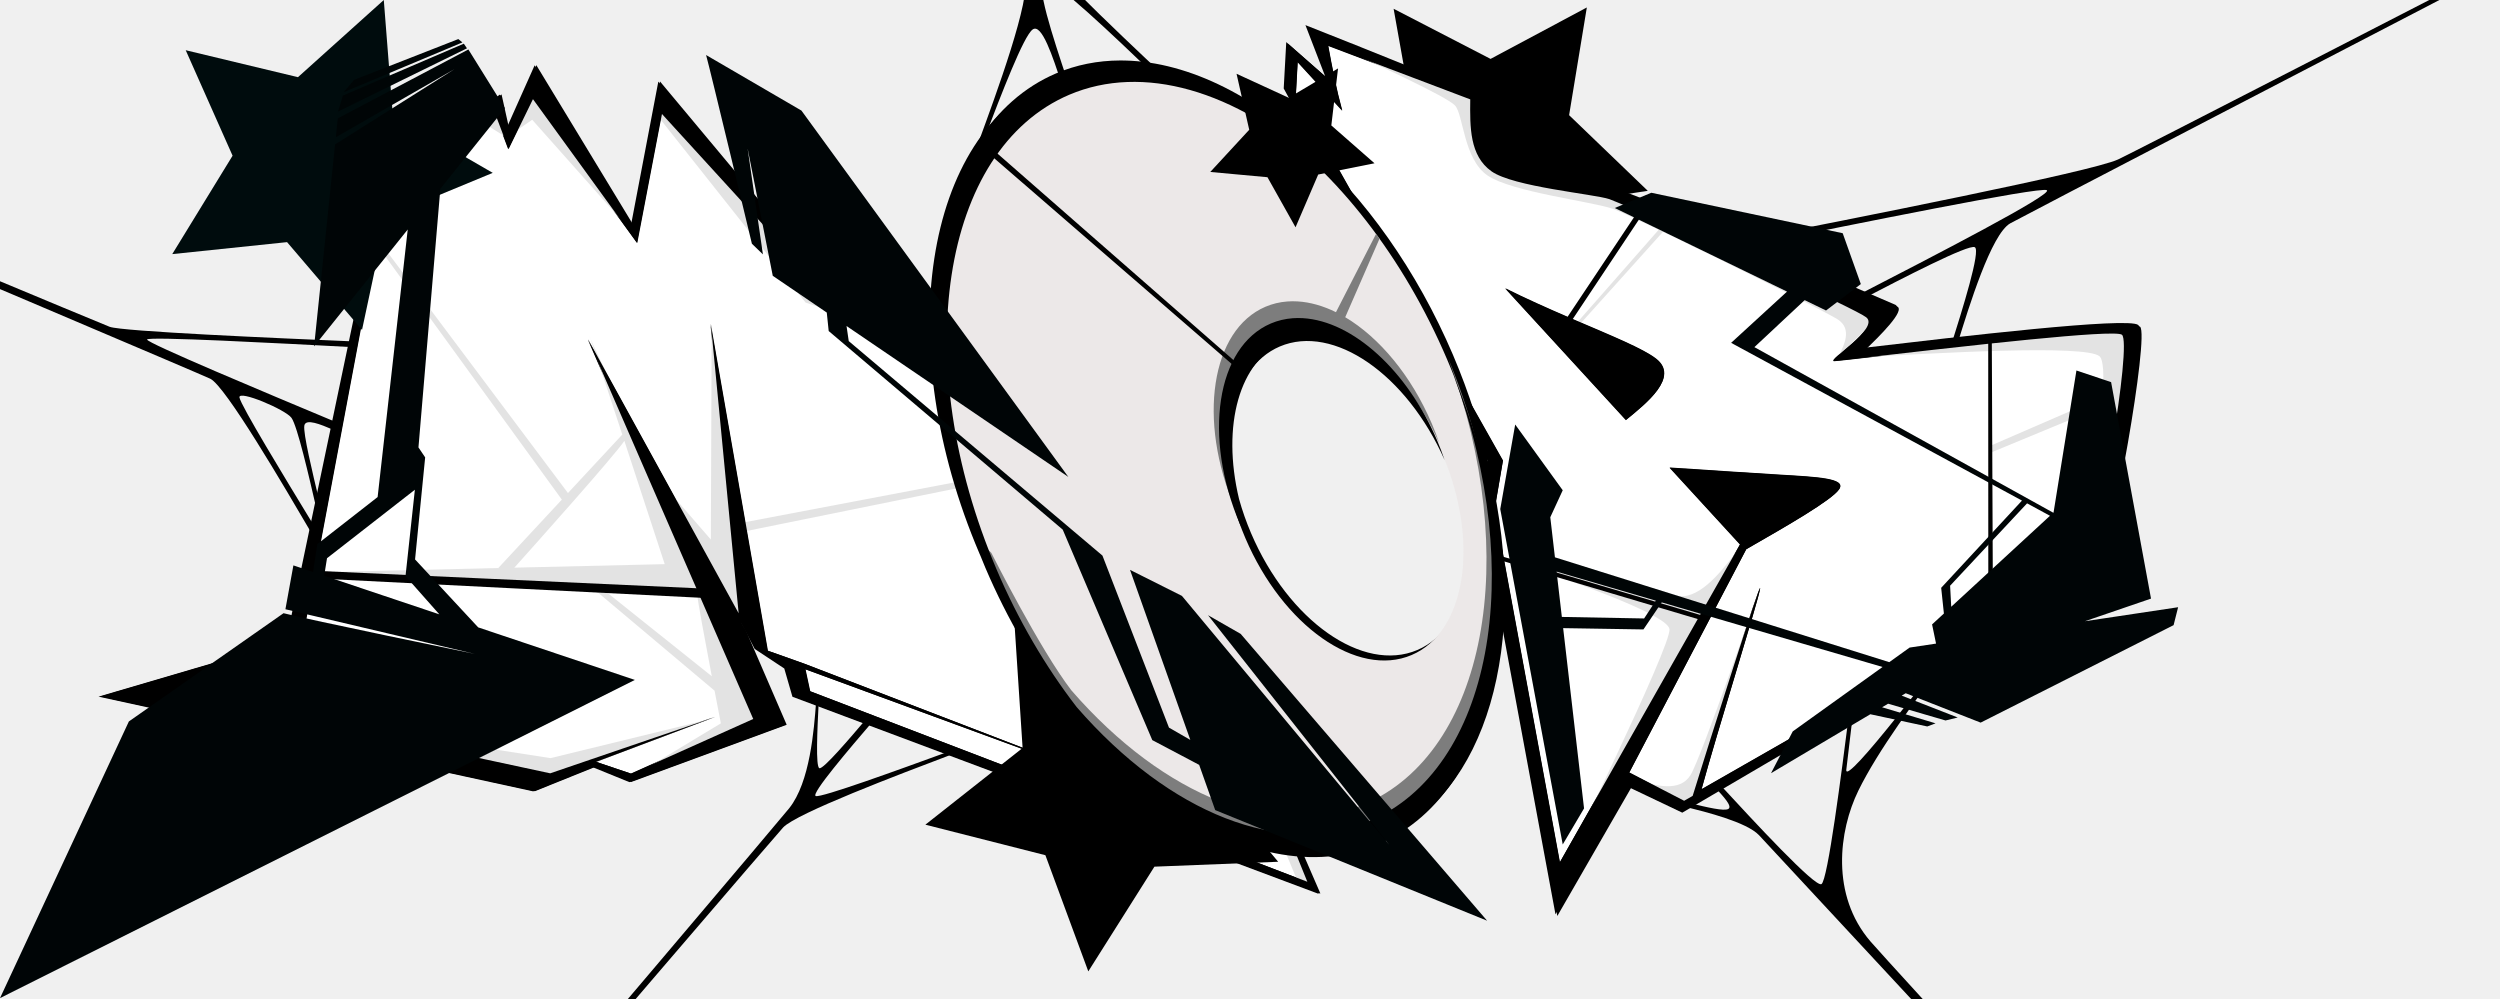
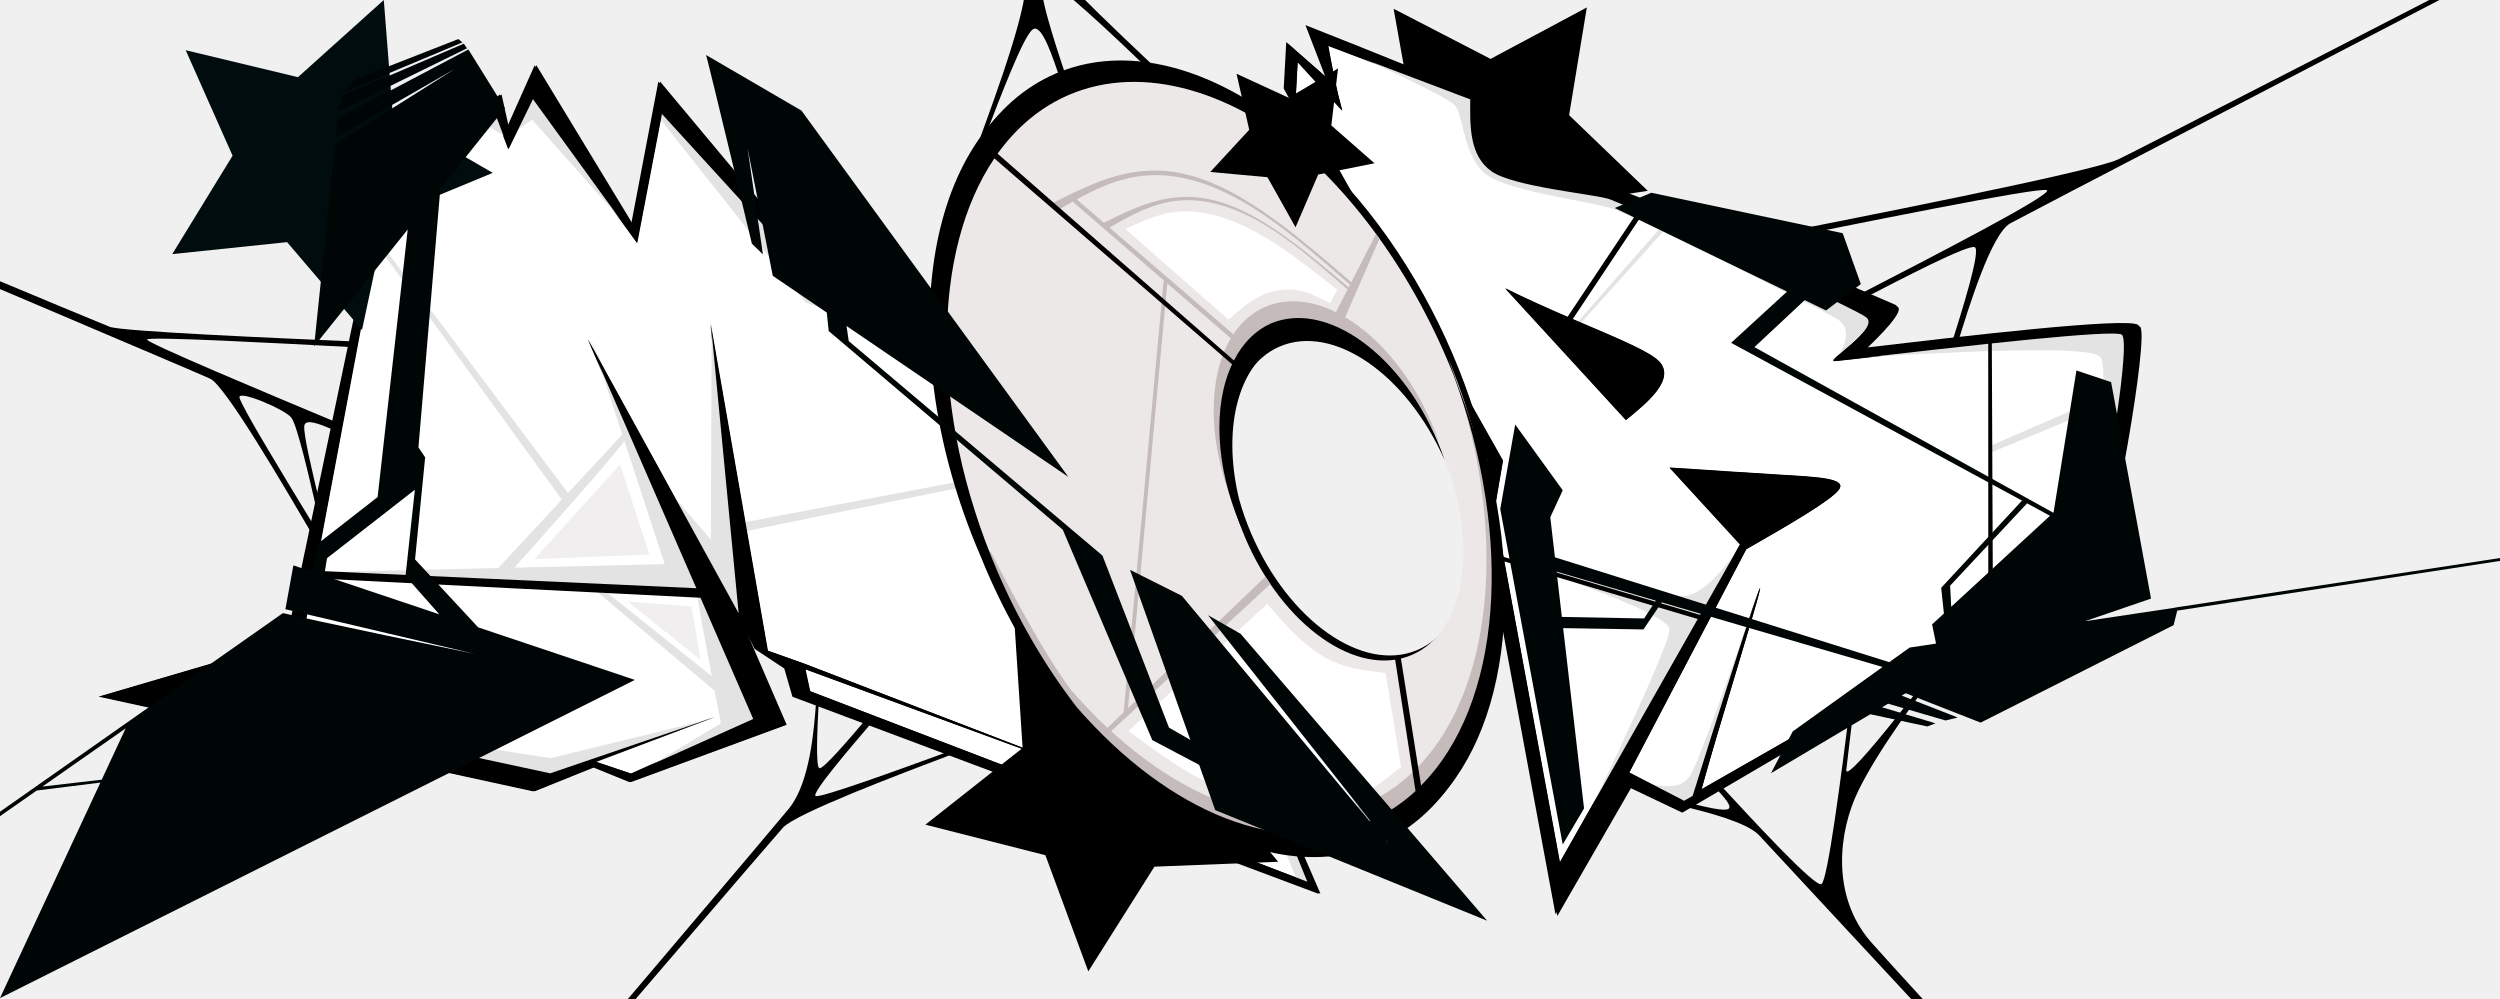
<svg xmlns="http://www.w3.org/2000/svg" width="1400.245" height="559.028" viewBox="0 0 370.482 147.909" version="1.1" id="svg5">
  <defs id="defs2">
    </defs>
  <g id="letter_b_star" style="display:inline" transform="translate(0,-0.8535987)" type="layer">
    <path style="display:inline;fill:#000000;fill-opacity:1;stroke:none;stroke-opacity:1" id="path194095-7" transform="matrix(0.3956494,-0.04427716,0.04427716,0.3956494,46.76534,-36.06569)" d="m 388.113,140.028 33.791,22.563 37.743,-15.045 -11.017,39.109 25.972,31.247 -40.599,1.608 -21.692,34.356 -14.075,-38.116 -39.378,-10.014 31.901,-25.164 z" />
  </g>
  <g id="letter_b_shadow" style="display:inline" type="layer">
    <g id="g26254-5" transform="translate(-105.9193,128.5259)" style="display:inline;fill:#ffffff;fill-opacity:1;stroke:none" />
    <path id="path26873-2-5" style="display:inline;fill:#000000;fill-opacity:1;stroke:none;stroke-width:0.265px;stroke-linecap:butt;stroke-linejoin:miter;stroke-opacity:1" d="m 193.455,3.722 2.926,7.582 -5.768,-5.068 -0.376,6.877 30.18,55.105 -1.192,6.4 11.284,60.872 10.909,-18.94 7.611,3.625 c 21.096,-12.357 60.044,-35.171 61.831,-37.058 1.788,-1.887 7.418,-33.725 6.011,-34.955 -1.407,-1.23 -26.471,1.715 -40.662,3.383 1.989,-1.94 5.968,-5.818 4.644,-6.39 -1.324,-0.572 -37.488,-16.194 -42.27,-17.466 -2.636,-0.701 -6.299,-0.855 -9.797,-1.363 -0.126,-0.019 -0.247,-0.037 -0.372,-0.055 -2.712,-0.416 -5.3,-1.065 -7.196,-2.377 -4.419,-3.057 -2.259,-9.121 -2.894,-9.85 -0.635,-0.729 -16.268,-6.917 -24.869,-10.322 z" />
  </g>
  <g id="letter_b" style="display:inline" transform="translate(-58.19385,-25.78187)" type="layer">
    <g id="g26254" transform="translate(3.150499,-1.870462)" style="fill:#ffffff;fill-opacity:1;stroke:none">
      <path id="path16242" style="fill:#ffffff;fill-opacity:1;stroke:none;stroke-width:1px;stroke-linecap:butt;stroke-linejoin:miter;stroke-opacity:1" d="m 743.842,25.717 c 2.309,12.569 4.648,24.621 7.861,36.328 l -24.955,-27.211 -0.955,17.615 115.938,205.664 -4.646,27.158 36.527,197.799 100.922,-178.057 -39.432,-42.994 c 22.744,1.495 47.226,3.121 61.85,3.996 20.774,1.243 37.174,1.985 33.119,8.076 -4.055,6.091 -29.293,20.563 -52.055,33.615 l -65.549,125.113 30.699,15.885 c 1.402,-0.802 3.34,-1.917 4.779,-2.74 10.137,-32.801 38.369,-121.753 37.826,-116.207 -0.522,5.331 -24.293,80.997 -32.811,112.41 77.959,-44.592 201.37,-114.486 211.664,-125.361 10.852,-11.465 29.606,-124.812 23.732,-129.141 -5.874,-4.329 -156.326,14.668 -161.031,14.648 -4.706,-0.019 25.706,-18.284 17.803,-24.416 -7.903,-6.132 -135.109,-63.263 -143.787,-66.156 -8.678,-2.893 -53.866,-6.873 -66.102,-15.615 C 823.005,87.385 823.19,71.467 823.375,55.852 Z m 99.186,135.904 c 35.806,17.875 73.616,30.713 84.66,39.568 12.686,10.172 -5.247,24.53 -17.059,34.145 z" transform="matrix(0.2645833,0,0,0.2645833,55.04335,27.65233)" />
    </g>
    <path id="path6773" style="font-variation-settings:normal;display:inline;opacity:1;vector-effect:none;fill:#000000;fill-opacity:1;stroke:none;stroke-width:1px;stroke-linecap:butt;stroke-linejoin:miter;stroke-miterlimit:4;stroke-dasharray:none;stroke-dashoffset:0;stroke-opacity:1;-inkscape-stroke:none;stop-color:#000000;stop-opacity:1" d="m 1092.887,365.188 c 0,0 -3.285,1.209 -3.285,1.209 0,0 -56.756,75.383 -55.484,64.68 1.272,-10.702 2.303,-19.38 4.09,-34.421 0,0 -2.344,1.389 -2.344,1.389 -4.482,35.124 -12.145,95.17 -15.681,97.147 -3.535,1.978 -37.492,-34.789 -57.355,-56.296 0,0 -2.316,2.049 -2.316,2.049 4.906,5.288 9.886,10.657 7.567,12.112 -2.319,1.455 -12.078,-0.914 -21.692,-3.247 0,0 -2.383,2.107 -2.383,2.107 11.572,2.885 34.216,8.53 41.197,15.848 6.981,7.318 614.501,662.201 924.992,996.899 -295.098,-320.123 -840.073,-911.314 -862.496,-937.312 -22.422,-25.997 -17.815,-62.039 -6.842,-84.492 10.973,-22.453 31.821,-50.492 52.031,-77.673 z" transform="matrix(0.2645833,0,0,0.2645833,58.19385,25.78187)" />
    <path id="path7306" style="font-variation-settings:normal;display:inline;opacity:1;vector-effect:none;fill:#000000;fill-opacity:1;stroke:none;stroke-width:1px;stroke-linecap:butt;stroke-linejoin:miter;stroke-miterlimit:4;stroke-dasharray:none;stroke-dashoffset:0;stroke-opacity:1;-inkscape-stroke:none;stop-color:#000000;stop-opacity:1" d="m 2137.061,-400.004 c -320.182,165.071 -935.672,482.388 -950.75,489.319 -15.078,6.931 -145.754,32.604 -213.733,45.96 0,0 3.59,2.941 3.59,2.941 64.277,-13.044 165.773,-33.642 170.221,-31.706 4.447,1.936 -63.681,37.06 -106.826,59.303 0,0 3.068,1.957 3.068,1.957 23.213,-12.043 59.999,-31.128 63.457,-29.306 3.458,1.822 -6.932,34.807 -13.489,55.622 0,0 3.746,-1.367 3.746,-1.367 6.447,-20.949 18.945,-61.564 29.569,-67.615 10.624,-6.051 670.688,-348.484 1011.146,-525.11 z" transform="matrix(0.2645833,0,0,0.2645833,58.19385,25.78187)" />
    <path id="path11160" style="font-variation-settings:normal;opacity:1;vector-effect:none;fill:#e3e3e3;fill-opacity:1;stroke:none;stroke-width:1px;stroke-linecap:butt;stroke-linejoin:miter;stroke-miterlimit:4;stroke-dasharray:none;stroke-dashoffset:0;stroke-opacity:1;-inkscape-stroke:none;stop-color:#000000;stop-opacity:1" d="m 745.811,24.387 c 23.389,10.844 64.379,29.615 69.119,34.67 4.74,5.055 4.741,29.961 18.227,39.232 13.485,9.271 58.644,14.564 70.33,18.717 3.079,1.094 12.88,5.63 25.547,11.686 l -44.984,51.166 1.572,0.934 45.801,-50.947 c 35.613,17.074 92.124,45.269 97.986,49.127 8.13,5.35 3.429,14.49 0.533,20.121 l 24.312,-23.127 -151.969,-67.75 -46.029,-7.047 -24.281,-9.045 -6.5,-16.369 -0.019,-20.607 C 798.291,44.655 747.657,25.1 745.811,24.387 Z m 449.076,160.814 -57.33,1.771 -102.207,13.545 c 50.243,-2.883 132.741,-7.619 140.574,-0.98 2.249,1.906 2.623,10.823 1.691,22.9 l -63.375,27.488 0.842,3.576 62.051,-25.703 c -3.029,30.197 -12.789,74.776 -22.141,84.883 -13.918,15.042 -133.018,89.5 -205.342,134.713 L 1174.117,313.164 Z M 975.756,304.637 c -8.474,11.6 -20.851,28.544 -32.939,29.275 -9.4,0.569 -62.524,-11.79 -85.854,-17.299 l -16.174,-4.801 c 2.794,0.96 5.948,2.049 9.021,3.109 -2.564,-0.607 -4.147,-0.98 -4.139,-0.963 0.015,0.031 4.196,1.292 10.752,3.25 33.902,11.782 77.311,27.667 78.641,35.102 1.547,8.647 -60.832,135.609 -61.537,137.043 -0.705,1.434 55.417,-94.884 83.479,-143.043 l -3.25,-0.965 z m 9.475,26.043 c -0.02,-0.015 -32.363,93.798 -38.4,103.479 -6.037,9.681 -19.408,5.827 -28.549,3.191 l 22.904,13.996 7.896,-3.598 c 12.202,-39.491 36.169,-117.053 36.148,-117.068 z" transform="matrix(0.2645833,0,0,0.2645833,58.19385,25.78187)" />
    <path id="path26873-2" style="display:inline;fill:#000000;fill-opacity:1;stroke:none;stroke-width:1px;stroke-linecap:butt;stroke-linejoin:miter;stroke-opacity:1" d="m 732.201,15.035 11.059,28.658 -21.799,-19.156 -1.422,25.99 114.066,208.271 -4.506,24.189 42.648,230.068 41.23,-71.584 28.768,13.701 c 79.733,-46.704 226.936,-132.93 233.693,-140.062 6.757,-7.133 28.037,-127.466 22.719,-132.115 -5.318,-4.649 -100.048,6.482 -153.684,12.785 7.519,-7.33 22.556,-21.99 17.551,-24.152 -5.005,-2.162 -141.688,-61.205 -159.76,-66.012 -18.071,-4.806 -48.929,-2.788 -65.631,-14.344 -16.702,-11.556 -8.538,-34.473 -10.939,-37.227 -2.401,-2.754 -61.487,-26.143 -93.994,-39.012 z m 11.754,10.486 79.533,30.135 c -0.185,15.616 -0.37,31.533 11.865,40.275 12.235,8.742 57.424,12.722 66.102,15.615 1.583,0.528 7.974,3.264 16,6.762 l -39.436,59.107 c -11.186,-4.827 -23.102,-10.111 -34.879,-15.99 l 67.602,73.713 c 11.812,-9.615 29.744,-23.973 17.059,-34.145 -7.1,-5.693 -25.302,-13.058 -46.881,-22.322 l 39.334,-59.143 c 37.483,16.412 118.693,53.289 124.988,58.174 7.903,6.132 -22.509,24.397 -17.803,24.416 2.478,0.01 45.251,-5.217 86.16,-9.57 l 0.053,156.836 c -45.517,27.045 -111.902,64.745 -160.578,92.588 8.518,-31.413 32.289,-107.079 32.811,-112.41 0.543,-5.546 -27.69,83.406 -37.826,116.207 -1.439,0.823 -3.377,1.938 -4.779,2.74 L 912.58,432.625 978.129,307.512 c 22.762,-13.052 48,-27.524 52.055,-33.615 4.055,-6.091 -12.345,-6.833 -33.119,-8.076 -14.623,-0.875 -39.106,-2.501 -61.85,-3.996 l 39.432,42.994 -22.432,39.576 -110.064,-32.5 -4.953,-26.818 4.646,-27.158 -115.938,-205.664 0.955,-17.615 24.955,27.211 c -3.213,-11.707 -5.553,-23.759 -7.861,-36.328 z M 1183.246,186.834 c 2.853,0.031 4.674,0.231 5.225,0.637 5.874,4.329 -12.88,117.676 -23.732,129.141 -3.738,3.949 -22.495,15.735 -48.473,31.211 l -0.65,-155.482 c 28.766,-3.044 56.343,-5.627 67.631,-5.506 z M 842.627,314.475 950.896,346.721 873.725,482.875 Z" transform="matrix(0.2645833,0,0,0.2645833,58.19385,25.78187)" />
  </g>
  <g id="letter_b_over" style="display:inline" transform="translate(0,-0.853599)" type="layer">
-     <path id="path30102" style="fill:#000506;fill-opacity:1;stroke:none;stroke-width:1px;stroke-linecap:butt;stroke-linejoin:miter;stroke-opacity:1" d="m 924.902,107.961 -20.488,8.537 96.506,46.814 -31.322,28.713 162.912,88.355 -45.258,48.854 1.521,14.396 -6.619,6.098 2.223,10.75 -14.811,2.227 -11.387,8.168 -187.264,-58.723 -2.602,-22.445 6.971,-15.107 -26.623,-36.826 -8.371,47.355 34.994,187.863 11.938,-20.209 -11.705,-100.965 44.969,0.725 10.258,-15.143 123.672,36.176 -50.312,36.094 -12.16,23.393 55.623,-33.016 31.895,6.842 4.65,-1.75 -29.961,-9 3.367,-1.998 32.172,9.395 6.834,-1.666 -31.392,-12.248 2.262,-1.342 41.961,16.465 108.08,-54.604 2.523,-10.037 -52.213,7.848 37.037,-12.674 -22.357,-121.248 -19.418,-6.516 -12.811,79.525 -0.152,0.141 -167.416,-92.752 28.176,-26.32 11.951,5.799 19.494,-14.797 -10.158,-28.488 z m 210.453,173.963 12.834,6.961 -55.311,50.963 -0.627,-11.797 z m -263.508,38.246 55.574,16.256 -6.553,9.969 -46.08,-0.854 z" transform="matrix(0.2645833,0,0,0.2645833,0,0.8535987)" />
+     <path id="path30102" style="fill:#000506;fill-opacity:1;stroke:none;stroke-width:1px;stroke-linecap:butt;stroke-linejoin:miter;stroke-opacity:1" d="m 924.902,107.961 -20.488,8.537 96.506,46.814 -31.322,28.713 162.912,88.355 -45.258,48.854 1.521,14.396 -6.619,6.098 2.223,10.75 -14.811,2.227 -11.387,8.168 -187.264,-58.723 -2.602,-22.445 6.971,-15.107 -26.623,-36.826 -8.371,47.355 34.994,187.863 11.938,-20.209 -11.705,-100.965 44.969,0.725 10.258,-15.143 123.672,36.176 -50.312,36.094 -12.16,23.393 55.623,-33.016 31.895,6.842 4.65,-1.75 -29.961,-9 3.367,-1.998 32.172,9.395 6.834,-1.666 -31.392,-12.248 2.262,-1.342 41.961,16.465 108.08,-54.604 2.043,-8.127 1215.859,-187.293 -1216.986,185.566 v 0.059 l -50.602,7.605 37.037,-12.674 -22.357,-121.248 -19.418,-6.516 -12.811,79.525 -0.152,0.141 -167.416,-92.752 28.176,-26.32 11.951,5.799 19.494,-14.797 -10.158,-28.488 z m 210.453,173.963 12.834,6.961 -55.311,50.963 -0.627,-11.797 z m -263.508,38.246 55.574,16.256 -6.553,9.969 -46.08,-0.854 z" transform="matrix(0.2645833,0,0,0.2645833,0,0.853599)" />
  </g>
  <g id="letter_m_shadow" type="layer" style="display:inline">
    <path id="path16535-3" style="display:inline;fill:#000000;fill-opacity:1;stroke:none;stroke-width:1.707px;stroke-linecap:butt;stroke-linejoin:miter;stroke-opacity:1" d="M 300.398,36.5 284.965,71.088 280.922,52.885 215.783,98.453 161.133,359.25 56.131,390.104 l 243.463,53.053 33.453,-13.48 20.449,8.322 87.121,-32.066 -24.902,-57.582 7.963,15.045 16.543,10.943 4.574,15.826 294.777,110.412 -5.758,-6.549 c 0,0 -36.942,-87.736 -55.287,-131.582 l -19.061,-9.883 -17.559,-52.982 -0.996,-0.533 -68.293,-55.543 -44.816,-46.121 -4.922,-4.225 -0.223,-2.57 -21.678,-18.66 -35.145,-11.137 -96.158,-115.158 -15.227,79.936 z" transform="scale(0.2645833)" />
  </g>
  <g id="letter_m" style="display:inline" transform="translate(-58.19385,-25.78187)" type="layer">
    <path id="path16535" style="fill:#ffffff;fill-opacity:1;stroke:none;stroke-width:0.452px;stroke-linecap:butt;stroke-linejoin:miter;stroke-opacity:1" d="m 137.106,40.462 -3.61,7.412 -2.288,-6.06 -15.969,13.418 -12.613,67.08 -16.068,6.64 53.105,11.417 5.891,-2.012 18.573,-6.345 -17.649,6.657 5.194,1.755 18.078,-8.108 -24.49,-56.293 22.328,40.626 -4.12,-42.872 8.463,48.425 5.41,1.922 43.518,16.755 -43.356,-15.927 0.699,3.255 73.827,28.294 -14.56,-34.8 -5.043,-2.615 -4.646,-14.018 -0.264,-0.141 -39.651,-32.249 -7.456,-3.534 -24.183,-26.482 -3.655,19.109 z" />
    <path id="path4717" style="font-variation-settings:normal;display:inline;opacity:1;vector-effect:none;fill:#000000;fill-opacity:1;stroke:none;stroke-width:1px;stroke-linecap:butt;stroke-linejoin:miter;stroke-miterlimit:4;stroke-dasharray:none;stroke-dashoffset:0;stroke-opacity:1;-inkscape-stroke:none;stop-color:#000000;stop-opacity:1" d="m -775.854,-166.734 c 300.419,127.176 885.197,374.729 893.672,378.888 8.475,4.159 40.869,59.48 57.512,87.901 0,0 -0.225,-6.836 -0.225,-6.836 -15.681,-25.766 -40.251,-66.138 -40.986,-70.592 -0.735,-4.454 25.847,6.798 29.145,11.415 3.298,4.617 9.818,32.904 13.902,50.616 0,0 1.611,-4.287 1.611,-4.287 -3.822,-15.946 -9.08,-37.885 -8.315,-42.033 0.765,-4.147 9.394,-0.494 15.666,2.162 0,0 1.648,-4.252 1.648,-4.252 C 149.118,220.081 81.929,191.984 82.369,190.159 c 0.439,-1.825 73.461,2.061 115.475,4.296 0,0 0.518,-3.213 0.518,-3.213 -43.904,-1.883 -129.763,-5.565 -136.962,-8.21 -7.199,-2.645 -556.418,-232.324 -837.253,-349.767 z" transform="matrix(0.2645833,0,0,0.2645833,58.19385,25.78187)" />
    <path style="fill:#e3e3e3;fill-opacity:1;stroke:none;stroke-width:0.265px;stroke-linecap:butt;stroke-linejoin:miter;stroke-opacity:1" d="m 156.831,41.167 25.238,28.714 7.485,2.617 38.952,33.053 4.185,13.693 5.373,2.632 15.214,35.617 -2.826,-1.192 -14.106,-34.067 -6.725,-3.038 -6.231,-15.793 -36.418,-29.606 -9.404,-3.185 -22.024,-27.798 z" id="path1143" />
    <path id="path2383" style="fill:#e3e3e3;fill-opacity:1;stroke:none;stroke-width:1px;stroke-linecap:butt;stroke-linejoin:miter;stroke-opacity:1" d="m 210.531,132.58 -1.133,2.182 105.289,145.066 -35.604,38.32 -102.387,2.389 153.893,7.717 69.633,58.59 c 1.984,10.352 3.529,18.305 3.529,18.305 l -50.084,30.164 72.039,-30.025 -32.51,-72.484 c 0,0 -2.257,-2.543 -2.65,0 -0.23,1.488 4.312,25.885 8.135,45.969 l -62.898,-50.258 64.031,3.211 c 0,0 -62.434,-126.397 -68.996,-141.756 2.033,5.761 9.587,28.641 17.725,53.418 l -30.434,32.758 z m 120.287,57.389 c -0.403,-1.141 -0.663,-1.836 -0.592,-1.51 0.043,0.197 0.275,0.768 0.592,1.51 z m 67.791,-6.719 -0.469,118.943 -28.812,-33.172 49.291,85.637 -6.541,-56.027 179.242,-36.375 -2.564,-2.361 -177.268,33.682 z m -48.904,63.672 c 11.024,33.58 22.602,69.053 22.602,69.053 l -84.215,1.965 c 11.147,-12.437 56.566,-63.243 61.613,-71.018 z m -240.42,146.793 194.354,44.52 93.816,-35.379 -89.102,21.771 z" transform="matrix(0.2645833,0,0,0.2645833,58.19385,25.78187)" />
    <path style="font-variation-settings:normal;opacity:1;vector-effect:none;fill:#e3e3e3;fill-opacity:1;stroke:none;stroke-width:0.265px;stroke-linecap:butt;stroke-linejoin:miter;stroke-miterlimit:4;stroke-dasharray:none;stroke-dashoffset:0;stroke-opacity:1;-inkscape-stroke:none;stop-color:#000000;stop-opacity:1" d="m 128.78,43.344 3.047,-2.465 1.7,5.445 z" id="path3950" />
    <path style="font-variation-settings:normal;opacity:1;vector-effect:none;fill:#e3e3e3;fill-opacity:1;stroke:none;stroke-width:0.265px;stroke-linecap:butt;stroke-linejoin:miter;stroke-miterlimit:4;stroke-dasharray:none;stroke-dashoffset:0;stroke-opacity:1;-inkscape-stroke:none;stop-color:#000000;stop-opacity:1" d="m 137.635,38.966 14.741,21.789 -15.313,-17.226 -3.102,2.13 z" id="path4065" />
    <path style="display:inline;fill:#000000;fill-opacity:1;stroke:none;stroke-width:0.265px;stroke-linecap:butt;stroke-linejoin:miter;stroke-opacity:1" d="m 46.183,85.684 57.816,2.909 -0.121,-1.391 -58.813,-2.691 z" id="path43371" transform="translate(58.19385,25.78187)" />
    <path id="path200381-0" style="font-variation-settings:normal;display:inline;vector-effect:none;fill:#000000;fill-opacity:1;stroke:none;stroke-width:1px;stroke-linecap:butt;stroke-linejoin:miter;stroke-miterlimit:4;stroke-dasharray:none;stroke-dashoffset:0;stroke-opacity:1;-inkscape-stroke:none;stop-color:#000000" d="M 299.445,36.584 284.012,71.172 279.969,52.969 214.83,98.537 160.18,359.334 55.178,390.188 l 243.463,53.053 33.453,-13.48 20.449,8.322 87.121,-32.066 -24.902,-57.582 7.963,15.045 16.543,10.943 4.574,15.826 294.777,110.412 -0.396,-0.895 1.285,0.586 -60.18,-138.602 -3.662,-1.781 -1.373,-1.131 0.57,0.742 -15.225,-7.4 -15.234,-53.965 -147.561,-123.5 -2.486,-0.771 L 464.883,160.875 368.725,45.717 353.498,125.652 Z m -0.939,18.953 58.449,80.537 13.814,-72.223 91.4,100.092 2.465,0.789 -2.723,-0.844 27.953,13.248 151.641,123.031 17.58,52.492 17.094,8.633 1.215,1.584 42.146,99.717 12.697,31.279 -278.406,-106.701 -2.641,-12.303 163.863,60.195 -164.479,-63.326 -20.445,-7.266 -31.986,-183.023 15.57,162.037 -84.389,-153.549 92.562,212.76 -68.324,30.646 -19.633,-6.633 66.703,-25.16 -70.197,23.98 -22.268,7.605 -200.713,-43.15 60.73,-25.094 47.67,-253.531 60.355,-50.713 8.65,22.904 z" transform="matrix(0.2645833,0,0,0.2645833,58.19385,25.78187)" />
    <path id="path16161" style="font-variation-settings:normal;opacity:1;vector-effect:none;fill:#000000;fill-opacity:1;stroke:none;stroke-width:1px;stroke-linecap:butt;stroke-linejoin:miter;stroke-miterlimit:4;stroke-dasharray:none;stroke-dashoffset:0;stroke-opacity:1;-inkscape-stroke:none;stop-color:#000000;stop-opacity:1" d="m 457.102,393.098 c -1.175,15.596 -3.397,45.079 -15.129,59.667 C 430.241,467.353 28.257,940.5 -184.402,1190.807 25.132,945.947 431.192,471.429 438.617,463.479 c 7.425,-7.95 64.871,-29.697 94.514,-40.919 0,0 -2.119,-1.496 -2.119,-1.496 -27.466,10.003 -71.32,25.973 -74.123,24.794 -2.804,-1.18 18.856,-26.491 32.422,-42.344 0,0 -3.656,-1.385 -3.656,-1.385 -9.755,11.482 -24.487,28.821 -26.702,28.142 -2.215,-0.679 -1.14,-22.212 -0.429,-36.47 0,0 -1.422,-0.703 -1.422,-0.703 z" transform="matrix(0.2645833,0,0,0.2645833,58.19385,25.78187)" />
  </g>
+   <g id="letter_m_pieces" type="layer" style="display:inline">
+     <path id="path41790" style="font-variation-settings:normal;opacity:1;vector-effect:none;fill:#f0eeee;fill-opacity:1;stroke:none;stroke-width:1px;stroke-linecap:butt;stroke-linejoin:miter;stroke-miterlimit:4;stroke-dasharray:none;stroke-dashoffset:0;stroke-opacity:1;-inkscape-stroke:none;stop-color:#000000;stop-opacity:1" d="m 347.297,260.211 -47.965,52.93 64.42,-2.561 z m 4.42,76.76 40.613,32.602 -5.027,-29.854 z" transform="scale(0.2645833)" />
+   </g>
  <g id="letter_m_star" style="display:inline" transform="translate(-58.19385,-25.78187)" type="layer">
    <path style="fill:#000c0d;fill-opacity:1;stroke:none;stroke-opacity:1" id="path194095-7-3-6" transform="matrix(0.3950514,-0.145542,0.145542,0.3950514,-87.98974,34.39139)" d="m 388.113,140.028 33.791,22.563 37.743,-15.045 -11.017,39.109 25.972,31.247 -40.599,1.608 -21.692,34.356 -14.075,-38.116 -39.378,-10.014 31.901,-25.164 z" />
  </g>
  <g id="letter_o_star" style="display:inline" transform="translate(-58.19385,-25.78187)" type="layer">
    <path style="display:inline;fill:#000000;fill-opacity:1;stroke:none;stroke-opacity:1" id="path194095" d="m 388.113,140.028 33.791,22.563 37.743,-15.045 -11.017,39.109 25.972,31.247 -40.599,1.608 -21.692,34.356 -14.075,-38.116 -39.378,-10.014 31.901,-25.164 z" transform="matrix(0.4516951,0,0,0.4516951,33.2326,55.06394)" />
  </g>
  <g id="letter_o_shadow" type="layer" style="display:inline">
    <path id="path39162-6" style="display:inline;fill:#000000;fill-opacity:1;stroke:none;stroke-width:0.379;stroke-opacity:1" d="m 166.024,8.96 c -3.366,0.011 -6.564,0.653 -9.514,1.912 -19.056,8.127 -23.876,39.639 -10.765,70.383 0.056,0.13 0.115,0.258 0.171,0.388 a 60.519,37.512 66.904 0 0 0.718,1.753 60.519,37.512 66.904 0 0 58.245,40.953 60.519,37.512 66.904 0 0 15.973,-54.375 60.519,37.512 66.904 0 0 -5.536,-17.396 60.519,37.512 66.904 0 0 -21.921,-31.118 c 0.897,0.72 1.79,1.474 2.676,2.269 -9.363,-9.3 -19.797,-14.544 -29.372,-14.761 -0.226,-0.005 -0.451,-0.007 -0.675,-0.006 z m 27.702,40.852 a 25.61,15.874 66.904 0 1 20.975,17.644 25.61,15.874 66.904 0 0 -1.118,-2.931 25.61,15.874 66.904 0 0 -0.598,-1.284 25.61,15.874 66.904 0 1 1.608,3.3 25.61,15.874 66.904 0 1 -4.556,29.784 25.61,15.874 66.904 0 1 -24.647,-17.331 25.61,15.874 66.904 0 1 -1.768,-5.031 25.61,15.874 66.904 0 1 -0.001,-0.003 25.61,15.874 66.904 0 1 6.653,-23.36 25.61,15.874 66.904 0 1 3.453,-0.788 z" />
  </g>
  <g id="letter_o" style="display:inline" transform="translate(-58.19385,-25.78187)" type="layer">
    <path id="path39162" style="fill:#ece8e8;fill-opacity:1;stroke:none;stroke-width:0.379;stroke-opacity:1" d="M 214.424,38.148 A 60.519,37.512 66.904 0 1 272.669,79.102 60.519,37.512 66.904 0 1 261.904,149.485 60.519,37.512 66.904 0 1 203.659,108.531 60.519,37.512 66.904 0 1 214.424,38.148 Z m 32.875,37.588 a 25.61,15.874 66.904 0 0 -4.555,29.783 25.61,15.874 66.904 0 0 24.647,17.331 25.61,15.874 66.904 0 0 4.556,-29.784 25.61,15.874 66.904 0 0 -24.647,-17.33 z" />
-     <path id="path9486" style="font-variation-settings:normal;opacity:1;vector-effect:none;fill:#7d7d7d;fill-opacity:1;stroke:none;stroke-width:1px;stroke-linecap:butt;stroke-linejoin:miter;stroke-miterlimit:4;stroke-dasharray:none;stroke-dashoffset:0;stroke-opacity:1;-inkscape-stroke:none;stop-color:#000000;stop-opacity:1" d="m 770.662,131.146 -22.395,43.705 c -7.129,-3.514 -14.364,-5.61 -21.445,-6.035 -1.935,-0.116 -3.841,-0.106 -5.713,0.031 -4.323,0.316 -8.445,1.306 -12.301,2.951 -30.477,12.997 -38.186,63.393 -17.219,112.564 0.313,0.687 0.631,1.371 0.953,2.053 -15.734,-46.136 -6.582,-89.816 21.32,-101.75 30.039,-12.764 71.061,15.543 92.324,63.709 -1.263,-3.735 -2.674,-7.435 -4.225,-11.08 -11.416,-26.769 -29.331,-48.234 -48.504,-59.625 l 19.252,-44.09 z m 40.494,69.6 c 41.554,111.865 21.008,220.715 -47.15,249.787 -48.614,20.728 -111.796,-3.888 -163.92,-63.865 -17.593,-22.795 -44.824,-76.992 -44.824,-76.992 l -9.695,-9.15 c 0,0 0.435,0.974 0.646,1.465 0.883,2.217 1.787,4.426 2.713,6.627 49.555,116.201 148.114,185.5 220.139,154.783 71.209,-30.375 89.946,-147.295 42.092,-262.654 z" transform="matrix(0.2645833,0,0,0.2645833,58.19385,25.78187)" />
-     <path style="display:inline;fill:#000000;fill-opacity:1;stroke:none;stroke-width:0.265px;stroke-linecap:butt;stroke-linejoin:miter;stroke-opacity:1" d="m 205.447,48.047 35.844,31.367 -0.175,0.642 -36.271,-31.412 z" id="path39445" transform="translate(1.3125e-6)" />
+     <path id="path14132" style="font-variation-settings:normal;opacity:1;vector-effect:none;fill:#c5bbbb;fill-opacity:1;stroke:none;stroke-width:1px;stroke-linecap:butt;stroke-linejoin:miter;stroke-miterlimit:4;stroke-dasharray:none;stroke-dashoffset:0;stroke-opacity:1;-inkscape-stroke:none;stop-color:#000000;stop-opacity:1" d="M 647.664,95.529 C 626.132,95.252 607.808,104.544 588.523,114.322 l 3.6,3.594 c 2.937,-1.699 5.827,-3.369 8.695,-4.977 l 50.963,44.057 -22.43,241.98 -10.678,10.219 1.83,2.049 91.068,-84.172 -2.789,-4.107 -76.98,73.666 21.979,-237.906 36.926,31.924 1.545,-2.166 -70.84,-61.035 c 18.703,-10.676 35.273,-19.639 60.336,-13.166 25.689,6.635 48.403,26.405 74.543,49.158 l 0.465,-1.285 c -26.374,-22.313 -51.068,-43.205 -75.832,-49.729 -24.264,-6.391 -42.904,2.516 -62.637,12.33 l -15.176,-13.076 c 19.217,-10.554 37.842,-17.812 64.268,-10.859 31.408,8.264 59.287,32.752 91.367,60.932 l 0.568,-1.602 c -32.246,-27.792 -62.439,-53.813 -92.717,-61.937 -6.623,-1.777 -12.905,-2.606 -18.934,-2.684 z" transform="matrix(0.2645833,0,0,0.2645833,58.19385,25.78187)" />
+     <path id="path9486" style="font-variation-settings:normal;opacity:1;vector-effect:none;fill:#c5bbbb;fill-opacity:1;stroke:none;stroke-width:1px;stroke-linecap:butt;stroke-linejoin:miter;stroke-miterlimit:4;stroke-dasharray:none;stroke-dashoffset:0;stroke-opacity:1;-inkscape-stroke:none;stop-color:#000000;stop-opacity:1" d="m 770.662,131.146 -22.395,43.705 c -7.129,-3.514 -14.364,-5.61 -21.445,-6.035 -1.935,-0.116 -3.841,-0.106 -5.713,0.031 -4.323,0.316 -8.445,1.306 -12.301,2.951 -30.477,12.997 -38.186,63.393 -17.219,112.564 0.313,0.687 0.631,1.371 0.953,2.053 -15.734,-46.136 -6.582,-89.816 21.32,-101.75 30.039,-12.764 71.061,15.543 92.324,63.709 -1.263,-3.735 -2.674,-7.435 -4.225,-11.08 -11.416,-26.769 -29.331,-48.234 -48.504,-59.625 l 19.252,-44.09 z m 40.494,69.6 c 41.554,111.865 21.008,220.715 -47.15,249.787 -48.614,20.728 -111.796,-3.888 -163.92,-63.865 -17.593,-22.795 -44.824,-76.992 -44.824,-76.992 l -9.695,-9.15 c 0,0 0.435,0.974 0.646,1.465 0.883,2.217 1.787,4.426 2.713,6.627 49.555,116.201 148.114,185.5 220.139,154.783 71.209,-30.375 89.946,-147.295 42.092,-262.654 z" transform="matrix(0.2645833,0,0,0.2645833,58.19385,25.78187)" />
+     <path id="path39445" style="display:inline;fill:#000000;fill-opacity:1;stroke:none;stroke-width:1px;stroke-linecap:butt;stroke-linejoin:miter;stroke-opacity:1" d="m 625.189,36.672 c -12.723,0.043 -24.808,2.47 -35.959,7.225 -72.024,30.716 -90.239,149.815 -40.686,266.016 0.21,0.492 0.435,0.974 0.646,1.465 a 228.735,141.776 66.904 0 0 2.713,6.627 228.735,141.776 66.904 0 0 220.139,154.783 228.735,141.776 66.904 0 0 42.092,-262.654 228.735,141.776 66.904 0 1 -18.197,229.816 l -11.42,-71.982 -3.207,0.812 11.521,74.32 A 228.735,141.776 66.904 0 1 766.984,459.92 228.735,141.776 66.904 0 1 603.064,396.055 C 585.471,373.259 570.205,347.114 558.24,319.062 520.458,230.464 522.113,140.228 556.938,88.721 L 690.094,204.033 a 96.792,59.994 66.904 0 0 4.475,89.717 96.792,59.994 66.904 0 0 0.953,2.053 96.792,59.994 66.904 0 1 21.32,-101.75 96.792,59.994 66.904 0 1 92.324,63.709 96.792,59.994 66.904 0 0 -4.225,-11.08 96.792,59.994 66.904 0 0 -75.141,-68.479 96.792,59.994 66.904 0 0 -5.713,0.031 96.792,59.994 66.904 0 0 -12.301,2.951 96.792,59.994 66.904 0 0 -20.658,20.738 L 558.75,86.078 C 569.336,71.314 582.765,59.94 598.93,53.047 639.873,35.644 691.645,50.247 738.754,92.486 703.365,57.335 663.932,37.517 627.742,36.695 c -0.854,-0.018 -1.705,-0.026 -2.553,-0.023 z" transform="matrix(0.2645833,0,0,0.2645833,58.19385,25.78187)" />
    <path id="path6124" style="font-variation-settings:normal;display:inline;opacity:1;vector-effect:none;fill:#000000;fill-opacity:1;stroke:none;stroke-width:1px;stroke-linecap:butt;stroke-linejoin:miter;stroke-miterlimit:4;stroke-dasharray:none;stroke-dashoffset:0;stroke-opacity:1;-inkscape-stroke:none;stop-color:#000000;stop-opacity:1" d="m 305.201,-839.355 c 91.055,278.843 265.621,813.43 268.972,826.125 3.351,12.695 -16.114,65.691 -26.267,93.334 0,0 3.396,-2.402 3.396,-2.402 9.592,-25.09 21.993,-57.525 27.087,-61.188 5.094,-3.663 11.313,15.381 16.124,30.114 0,0 3.383,-1.349 3.383,-1.349 -8.14,-24.452 -18.602,-55.878 -12.662,-56.146 5.94,-0.268 37.761,30.193 62.521,53.895 0,0 5.027,0.151 5.027,0.151 -27.102,-25.468 -78.686,-73.942 -84.283,-88.152 C 562.903,-59.185 393.96,-570.646 305.201,-839.355 Z" transform="matrix(0.2645833,0,0,0.2645833,58.19385,25.78187)" />
-     <path id="path39162-0" style="display:inline;fill:#000000;fill-opacity:1;stroke:none;stroke-width:0.379;stroke-opacity:1" d="m 223.609,35.485 c -3.366,0.011 -6.564,0.653 -9.514,1.912 -19.056,8.127 -23.876,39.639 -10.765,70.383 0.056,0.13 0.115,0.258 0.171,0.388 a 60.519,37.512 66.904 0 0 0.718,1.753 60.519,37.512 66.904 0 0 58.245,40.953 60.519,37.512 66.904 0 0 11.137,-69.494 60.519,37.512 66.904 0 1 -12.475,66.09 60.519,37.512 66.904 0 1 -43.37,-16.898 c -4.655,-6.031 -8.694,-12.949 -11.86,-20.371 -13.111,-30.745 -8.291,-62.257 10.766,-70.383 10.833,-4.605 24.531,-0.741 36.995,10.435 -9.363,-9.3 -19.797,-14.544 -29.372,-14.761 -0.226,-0.005 -0.451,-0.007 -0.675,-0.006 z m 27.678,37.447 a 25.61,15.874 66.904 0 0 -1.512,0.008 25.61,15.874 66.904 0 0 -3.255,0.781 25.61,15.874 66.904 0 0 -4.556,29.783 25.61,15.874 66.904 0 0 0.252,0.543 25.61,15.874 66.904 0 1 5.641,-26.921 25.61,15.874 66.904 0 1 24.427,16.856 25.61,15.874 66.904 0 0 -1.118,-2.932 25.61,15.874 66.904 0 0 -19.881,-18.118 z" transform="translate(1.3125e-6)" />
+   </g>
+   <g id="letter_o_pieces" type="layer">
+     <path id="path29551" style="font-variation-settings:normal;opacity:1;vector-effect:none;fill:#ffffff;fill-opacity:1;stroke:none;stroke-width:1px;stroke-linecap:butt;stroke-linejoin:miter;stroke-miterlimit:4;stroke-dasharray:none;stroke-dashoffset:0;stroke-opacity:1;-inkscape-stroke:none;stop-color:#000000;stop-opacity:1" d="m 664.99,118.375 c -13.204,-0.139 -23.342,4.63 -34.641,9.945 l 57.729,50.65 c 9.277,-8.102 16.659,-14.55 28.09,-16.371 11.431,-1.821 19.151,2.219 28.855,7.297 l 4.018,-7.623 c -23.844,-18.713 -44.28,-34.751 -66.889,-41.219 -6.359,-1.819 -11.995,-2.625 -17.162,-2.68 z m 44.781,219.951 -77.762,71.082 c 30.831,22.682 47.863,35.211 84.713,40.082 36.85,4.871 47.94,-3.94 68.02,-19.893 l -8.703,-52.689 c -11.986,-1.305 -23.346,-2.541 -34.967,-9.307 -11.621,-6.766 -21.198,-17.719 -31.301,-29.275 z" transform="scale(0.2645833)" />
  </g>
  <g id="letter_m_over" style="display:inline" transform="translate(-58.19385,-25.78187)" type="layer">
-     <path id="path12634" style="fill:#000506;fill-opacity:1;stroke:none;stroke-width:0.452px;stroke-linecap:butt;stroke-linejoin:miter;stroke-opacity:1" d="m 126.116,31.571 -15.454,6.045 -1.534,1.827 17.593,-7.374 z m 0.813,0.681 -17.92,7.693 -0.726,2.371 19.113,-9.373 z m 0.673,0.858 -19.352,10.212 -0.291,2.799 17.587,-10.096 -17.696,11.157 -3.109,29.929 13.876,-17.321 -4.461,39.651 -8.936,6.974 -0.634,4.131 -2.914,-0.977 -1.181,6.498 28.057,6.618 c 0,0 -25.147,-5.179 -28.335,-6.032 l -22.92,16.04 -19.097,41 94.078,-47.153 -23.216,-7.786 -9.355,-10.067 1.497,-15.125 -0.993,-1.477 3.242,-38.327 9.567,-11.943 z m 35.228,0.826 c 0.518,1.801 6.79,27.965 6.79,27.965 l 1.631,1.577 -2.277,-15.762 3.738,18.939 8.003,5.446 0.285,2.738 34.683,29.432 13.272,31.19 6.947,3.669 2.378,6.704 40.294,16.392 -36.521,-42.507 -4.84,-2.772 26.841,34.016 -30.708,-36.874 -7.692,-3.859 8.937,25.201 -3.164,-1.822 -9.858,-25.493 -37.597,-31.785 -0.328,-2.237 32.871,22.365 -39.554,-54.291 z m -43.155,64.421 -1.388,12.802 5.014,5.664 -17.063,-5.723 0.416,-2.594 z" />
+     <path id="path12634" style="fill:#000506;fill-opacity:1;stroke:none;stroke-width:1.707px;stroke-linecap:butt;stroke-linejoin:miter;stroke-opacity:1" d="m 256.713,21.879 -58.408,22.848 -5.799,6.904 L 259,23.76 Z m 3.074,2.574 -67.729,29.076 -2.744,8.963 72.24,-35.426 z m 2.543,3.24 -73.143,38.596 -1.1,10.58 66.471,-38.158 -66.885,42.166 -11.75,113.119 52.443,-65.467 -16.861,149.861 -33.773,26.359 -2.398,15.613 -11.014,-3.693 -4.465,24.557 106.043,25.012 c 0,0 -95.041,-19.576 -107.092,-22.797 l -0.223,0.156 -0.199,-0.143 L -793.982,1011.992 20.57,442.766 56.223,438.326 0,559.027 355.57,380.812 l -87.744,-29.428 -35.357,-38.049 5.658,-57.164 -3.754,-5.582 12.254,-144.859 36.156,-45.137 z m 133.145,3.121 c 1.958,6.805 25.662,105.697 25.662,105.697 l 6.166,5.961 -8.607,-59.572 14.129,71.58 30.248,20.582 1.078,10.348 131.086,111.236 50.162,117.883 26.26,13.869 8.986,25.338 L 832.938,515.688 694.904,355.031 676.613,344.555 778.057,473.117 661.994,333.752 632.922,319.168 666.699,414.414 654.742,407.527 617.484,311.178 475.383,191.047 474.143,182.592 598.381,267.121 448.885,61.928 Z m -163.105,243.482 -5.246,48.385 18.949,21.406 -64.49,-21.629 1.57,-9.805 z M 70.361,407.971 56.982,436.691 23.742,440.549 Z" transform="matrix(0.2645833,0,0,0.2645833,58.19385,25.78187)" />
  </g>
  <g id="letter_m_star_top" type="layer" style="display:inline">
    <path style="display:inline;fill:#000000;fill-opacity:1;stroke:none;stroke-opacity:1" id="path194095-7-3" transform="matrix(0.206823,-0.03284508,0.03284508,0.206823,98.37613,-5.280646)" d="m 388.113,140.028 33.791,22.563 37.743,-15.045 -11.017,39.109 25.972,31.247 -40.599,1.608 -21.692,34.356 -14.075,-38.116 -39.378,-10.014 31.901,-25.164 z" />
  </g>
</svg>
